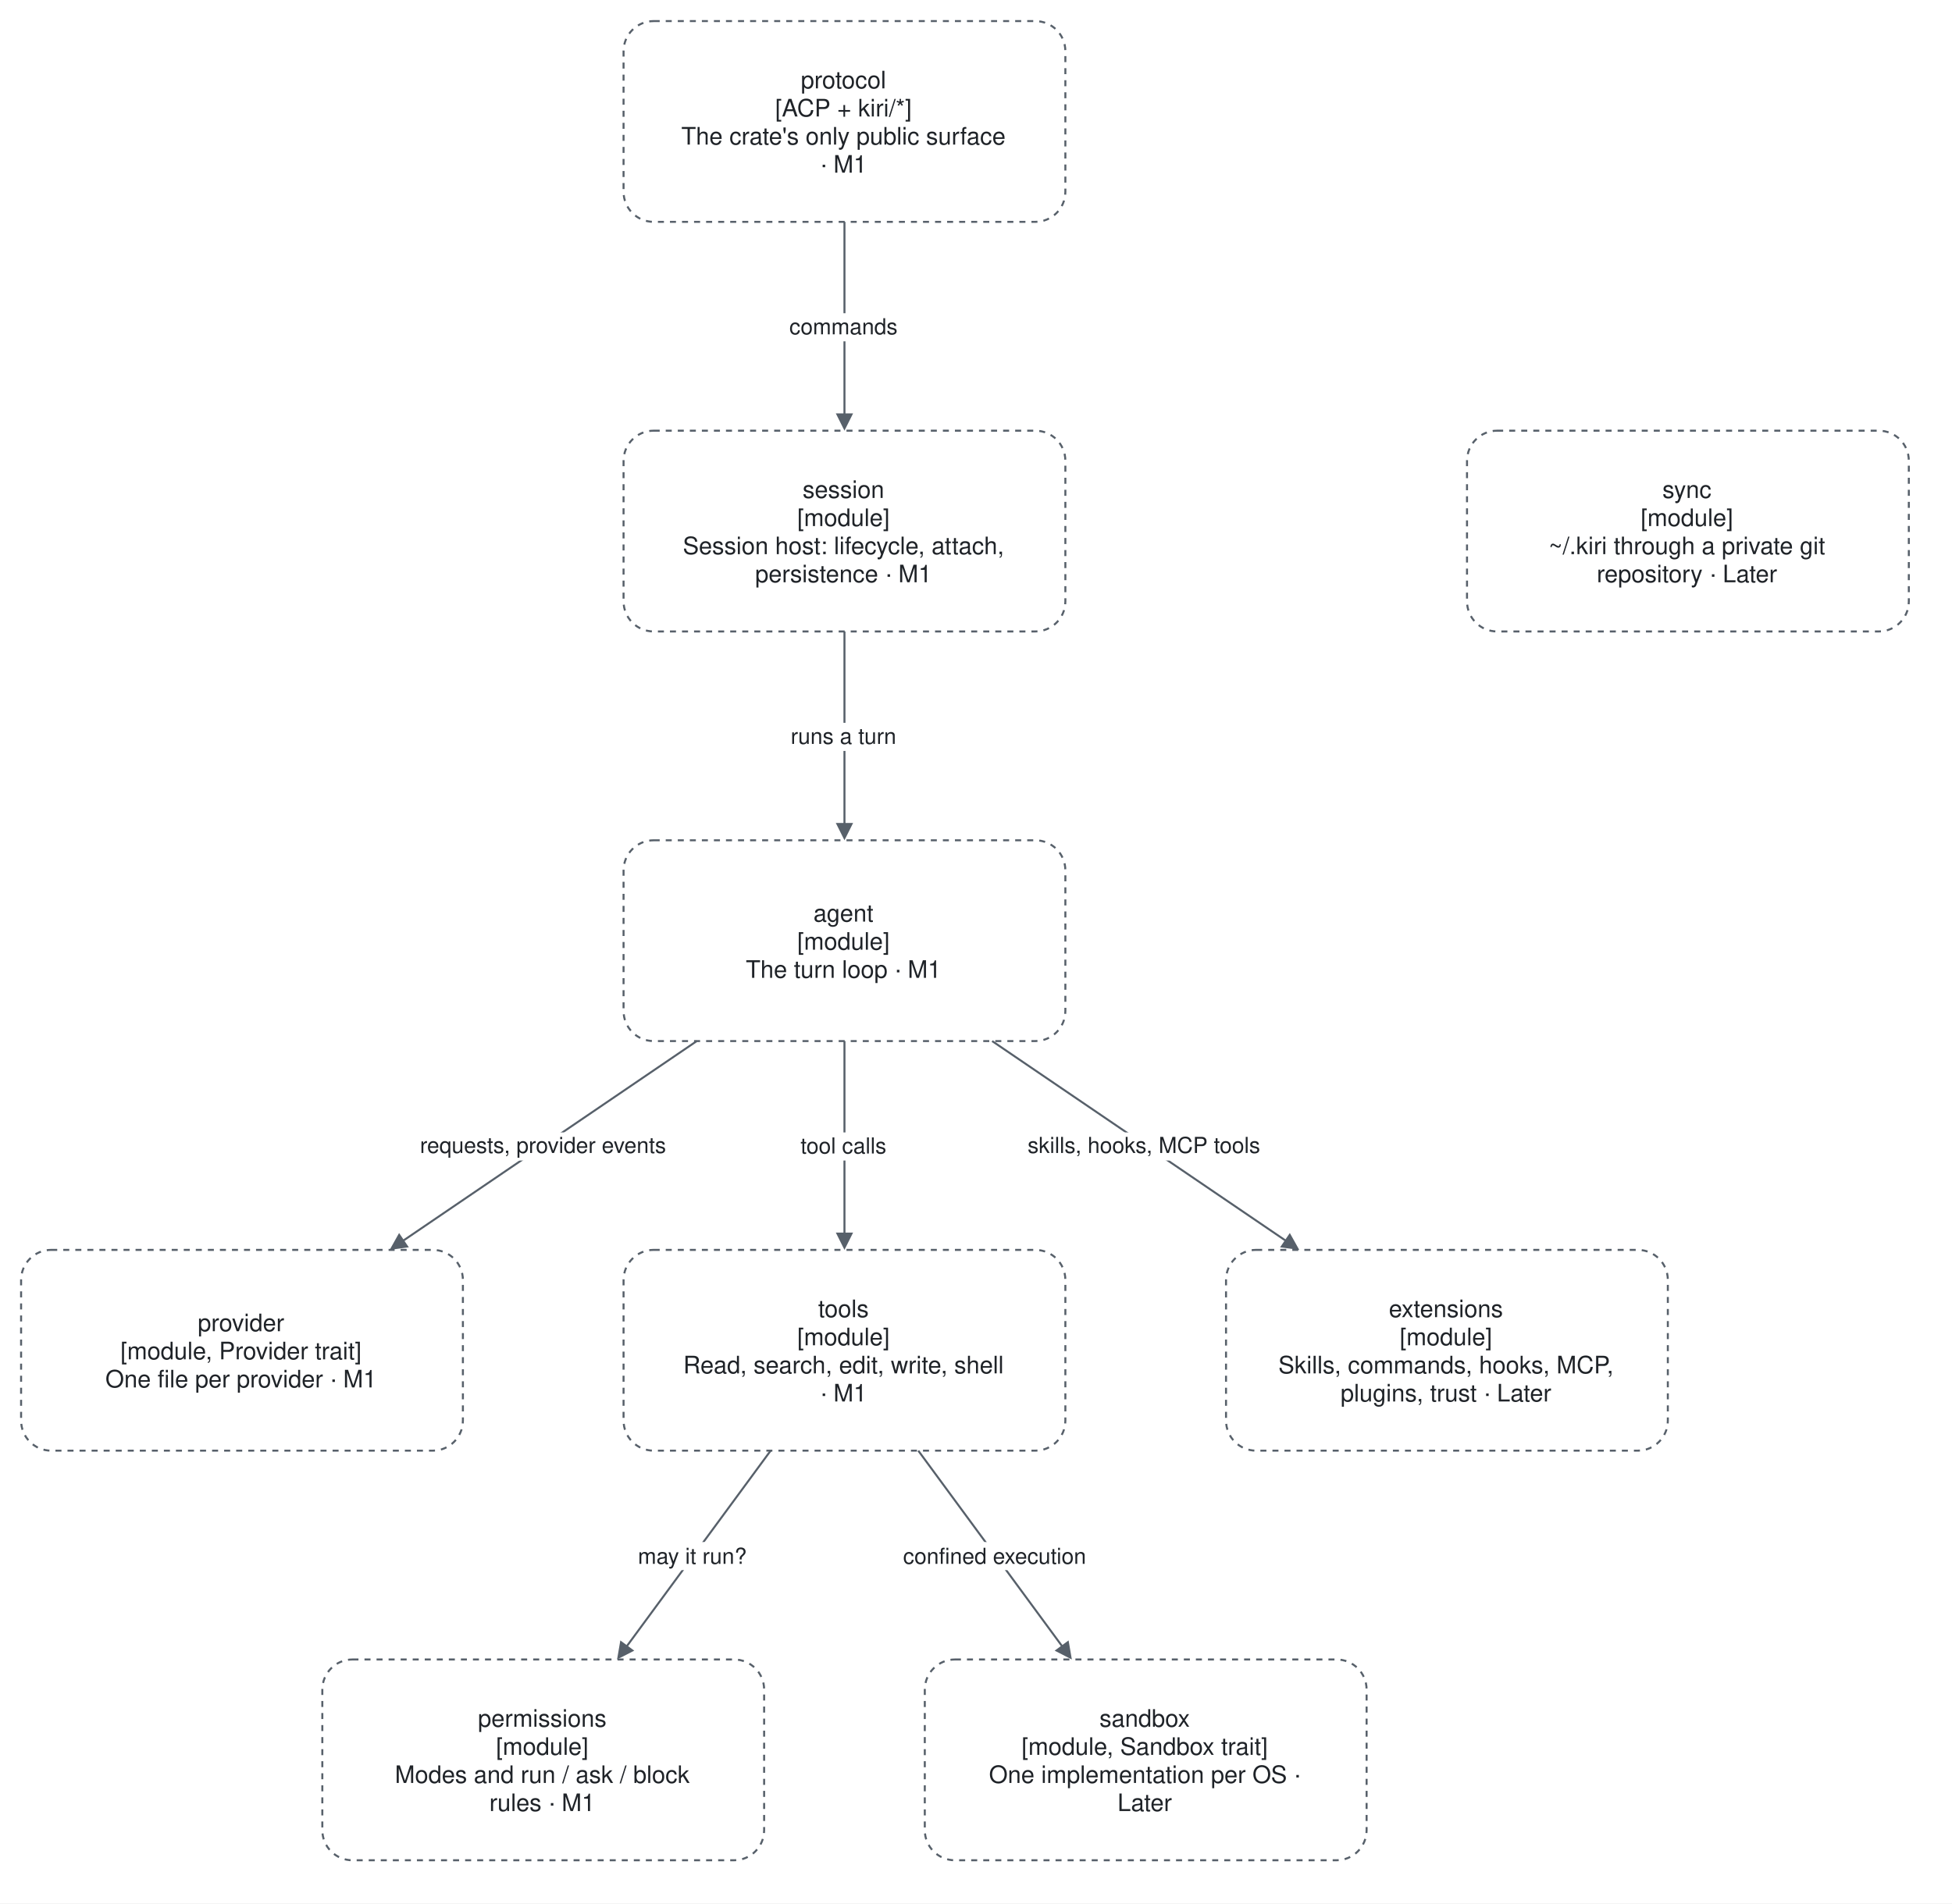
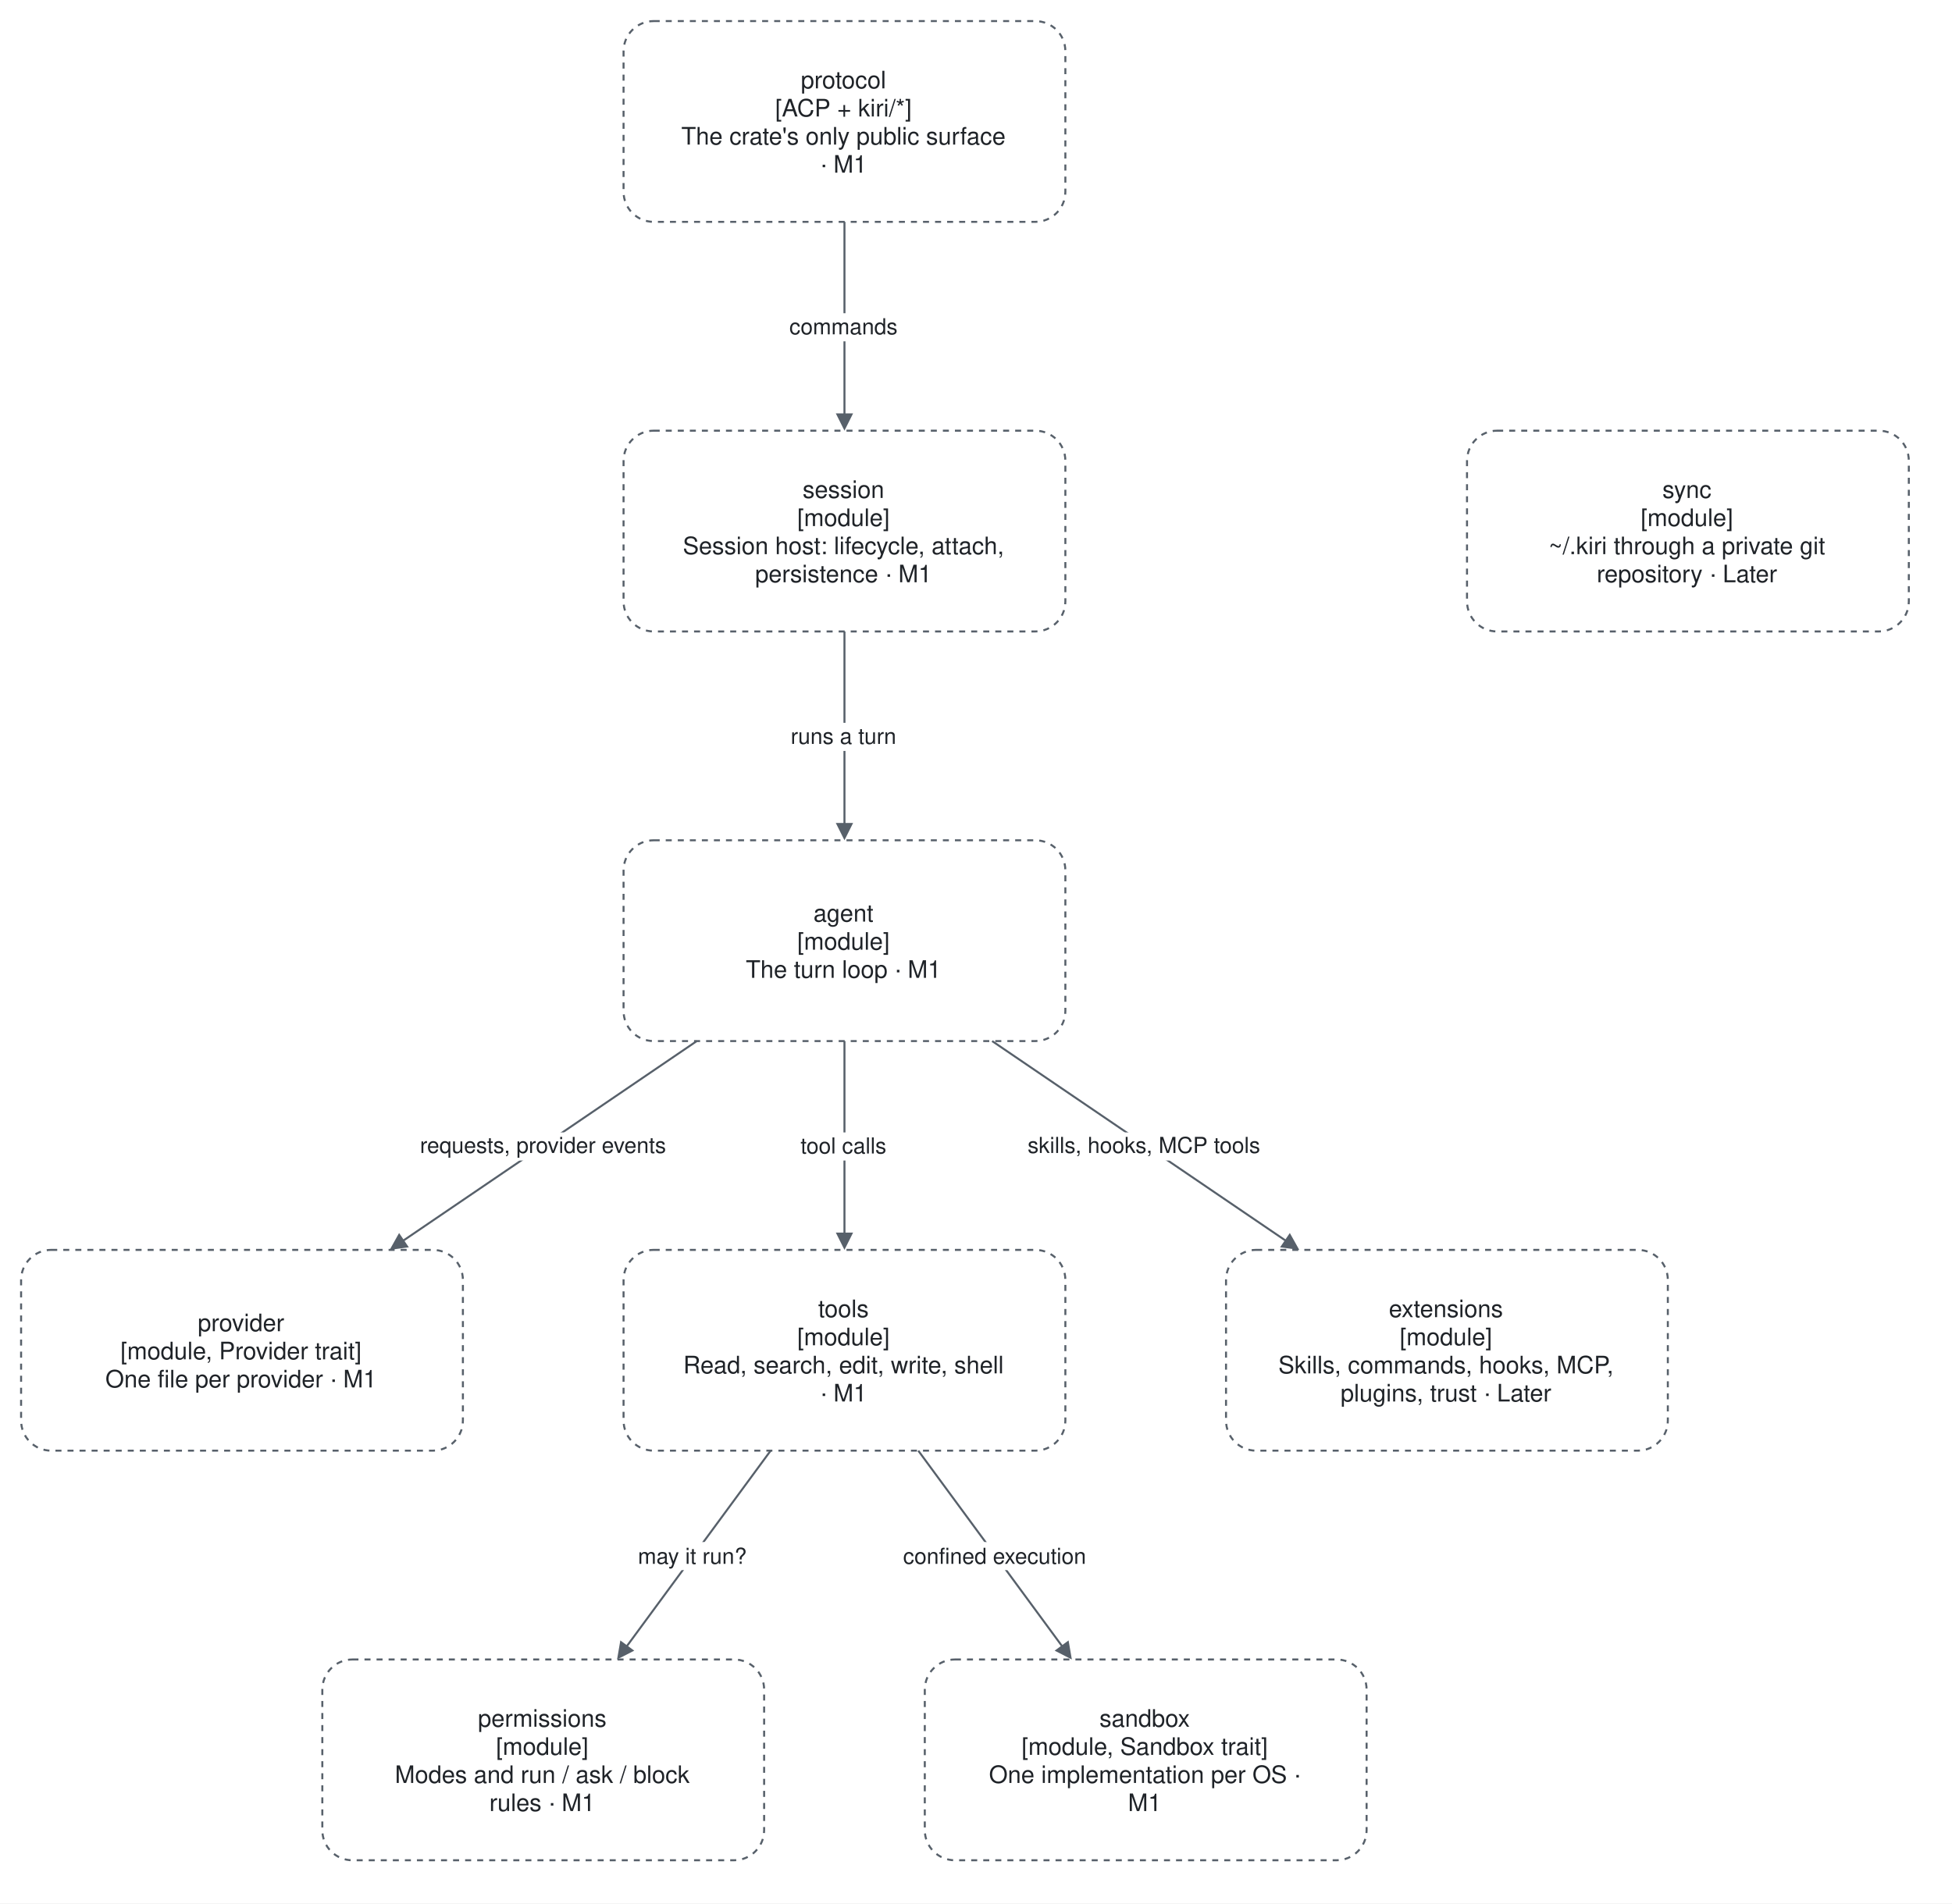
- <svg xmlns="http://www.w3.org/2000/svg" style="background: #ffffff; background-color: #ffffff; color-scheme: light;" version="1.1" width="972px" height="948px" viewBox="0 0 972 948" content="&lt;mxfile host=&quot;Electron&quot;&gt;&#10;  &lt;diagram name=&quot;components-kiri-core&quot; id=&quot;0&quot;&gt;&#10;    &lt;mxGraphModel grid=&quot;0&quot; gridSize=&quot;10&quot; guides=&quot;1&quot; tooltips=&quot;1&quot; connect=&quot;1&quot; arrows=&quot;1&quot; fold=&quot;0&quot; page=&quot;0&quot; pageScale=&quot;1&quot; pageWidth=&quot;827&quot; pageHeight=&quot;1169&quot; background=&quot;#ffffff&quot; math=&quot;0&quot; shadow=&quot;0&quot;&gt;&#10;      &lt;root&gt;&#10;        &lt;mxCell id=&quot;0&quot; /&gt;&#10;        &lt;mxCell id=&quot;1&quot; parent=&quot;0&quot; /&gt;&#10;        &lt;mxCell id=&quot;protocol&quot; parent=&quot;1&quot; style=&quot;rounded=1;html=0;dashed=1;fillColor=#FFFFFF;strokeColor=#57606A;fontColor=#1F2328;&quot; value=&quot;protocol&amp;#xa;[ACP + kiri/*]&amp;#xa;The crate&amp;#39;s only public surface&amp;#xa;· M1&quot; vertex=&quot;1&quot;&gt;&#10;          &lt;mxGeometry height=&quot;100&quot; width=&quot;220&quot; x=&quot;300&quot; as=&quot;geometry&quot; /&gt;&#10;        &lt;/mxCell&gt;&#10;        &lt;mxCell id=&quot;session&quot; parent=&quot;1&quot; style=&quot;rounded=1;html=0;dashed=1;fillColor=#FFFFFF;strokeColor=#57606A;fontColor=#1F2328;&quot; value=&quot;session&amp;#xa;[module]&amp;#xa;Session host: lifecycle, attach,&amp;#xa;persistence · M1&quot; vertex=&quot;1&quot;&gt;&#10;          &lt;mxGeometry height=&quot;100&quot; width=&quot;220&quot; x=&quot;300&quot; y=&quot;204&quot; as=&quot;geometry&quot; /&gt;&#10;        &lt;/mxCell&gt;&#10;        &lt;mxCell id=&quot;agent&quot; parent=&quot;1&quot; style=&quot;rounded=1;html=0;dashed=1;fillColor=#FFFFFF;strokeColor=#57606A;fontColor=#1F2328;&quot; value=&quot;agent&amp;#xa;[module]&amp;#xa;The turn loop · M1&quot; vertex=&quot;1&quot;&gt;&#10;          &lt;mxGeometry height=&quot;100&quot; width=&quot;220&quot; x=&quot;300&quot; y=&quot;408&quot; as=&quot;geometry&quot; /&gt;&#10;        &lt;/mxCell&gt;&#10;        &lt;mxCell id=&quot;provider&quot; parent=&quot;1&quot; style=&quot;rounded=1;html=0;dashed=1;fillColor=#FFFFFF;strokeColor=#57606A;fontColor=#1F2328;&quot; value=&quot;provider&amp;#xa;[module, Provider trait]&amp;#xa;One file per provider · M1&quot; vertex=&quot;1&quot;&gt;&#10;          &lt;mxGeometry height=&quot;100&quot; width=&quot;220&quot; y=&quot;612&quot; as=&quot;geometry&quot; /&gt;&#10;        &lt;/mxCell&gt;&#10;        &lt;mxCell id=&quot;tools&quot; parent=&quot;1&quot; style=&quot;rounded=1;html=0;dashed=1;fillColor=#FFFFFF;strokeColor=#57606A;fontColor=#1F2328;&quot; value=&quot;tools&amp;#xa;[module]&amp;#xa;Read, search, edit, write, shell&amp;#xa;· M1&quot; vertex=&quot;1&quot;&gt;&#10;          &lt;mxGeometry height=&quot;100&quot; width=&quot;220&quot; x=&quot;300&quot; y=&quot;612&quot; as=&quot;geometry&quot; /&gt;&#10;        &lt;/mxCell&gt;&#10;        &lt;mxCell id=&quot;extensions&quot; parent=&quot;1&quot; style=&quot;rounded=1;html=0;dashed=1;fillColor=#FFFFFF;strokeColor=#57606A;fontColor=#1F2328;&quot; value=&quot;extensions&amp;#xa;[module]&amp;#xa;Skills, commands, hooks, MCP,&amp;#xa;plugins, trust · Later&quot; vertex=&quot;1&quot;&gt;&#10;          &lt;mxGeometry height=&quot;100&quot; width=&quot;220&quot; x=&quot;600&quot; y=&quot;612&quot; as=&quot;geometry&quot; /&gt;&#10;        &lt;/mxCell&gt;&#10;        &lt;mxCell id=&quot;permissions&quot; parent=&quot;1&quot; style=&quot;rounded=1;html=0;dashed=1;fillColor=#FFFFFF;strokeColor=#57606A;fontColor=#1F2328;&quot; value=&quot;permissions&amp;#xa;[module]&amp;#xa;Modes and run / ask / block&amp;#xa;rules · M1&quot; vertex=&quot;1&quot;&gt;&#10;          &lt;mxGeometry height=&quot;100&quot; width=&quot;220&quot; x=&quot;150&quot; y=&quot;816&quot; as=&quot;geometry&quot; /&gt;&#10;        &lt;/mxCell&gt;&#10;        &lt;mxCell id=&quot;sandbox&quot; parent=&quot;1&quot; style=&quot;rounded=1;html=0;dashed=1;fillColor=#FFFFFF;strokeColor=#57606A;fontColor=#1F2328;&quot; value=&quot;sandbox&amp;#xa;[module, Sandbox trait]&amp;#xa;One implementation per OS ·&amp;#xa;Later&quot; vertex=&quot;1&quot;&gt;&#10;          &lt;mxGeometry height=&quot;100&quot; width=&quot;220&quot; x=&quot;450&quot; y=&quot;816&quot; as=&quot;geometry&quot; /&gt;&#10;        &lt;/mxCell&gt;&#10;        &lt;mxCell id=&quot;sync&quot; parent=&quot;1&quot; style=&quot;rounded=1;html=0;dashed=1;fillColor=#FFFFFF;strokeColor=#57606A;fontColor=#1F2328;&quot; value=&quot;sync&amp;#xa;[module]&amp;#xa;~/.kiri through a private git&amp;#xa;repository · Later&quot; vertex=&quot;1&quot;&gt;&#10;          &lt;mxGeometry height=&quot;100&quot; width=&quot;220&quot; x=&quot;720&quot; y=&quot;204&quot; as=&quot;geometry&quot; /&gt;&#10;        &lt;/mxCell&gt;&#10;        &lt;mxCell id=&quot;edge0&quot; edge=&quot;1&quot; parent=&quot;1&quot; source=&quot;protocol&quot; style=&quot;html=0;strokeColor=#57606A;fontColor=#1F2328;labelBackgroundColor=#FFFFFF;endArrow=block;&quot; target=&quot;session&quot; value=&quot;commands&quot;&gt;&#10;          &lt;mxGeometry relative=&quot;1&quot; as=&quot;geometry&quot; /&gt;&#10;        &lt;/mxCell&gt;&#10;        &lt;mxCell id=&quot;edge1&quot; edge=&quot;1&quot; parent=&quot;1&quot; source=&quot;session&quot; style=&quot;html=0;strokeColor=#57606A;fontColor=#1F2328;labelBackgroundColor=#FFFFFF;endArrow=block;&quot; target=&quot;agent&quot; value=&quot;runs a turn&quot;&gt;&#10;          &lt;mxGeometry relative=&quot;1&quot; as=&quot;geometry&quot; /&gt;&#10;        &lt;/mxCell&gt;&#10;        &lt;mxCell id=&quot;edge2&quot; edge=&quot;1&quot; parent=&quot;1&quot; source=&quot;agent&quot; style=&quot;html=0;strokeColor=#57606A;fontColor=#1F2328;labelBackgroundColor=#FFFFFF;endArrow=block;&quot; target=&quot;provider&quot; value=&quot;requests, provider events&quot;&gt;&#10;          &lt;mxGeometry relative=&quot;1&quot; as=&quot;geometry&quot; /&gt;&#10;        &lt;/mxCell&gt;&#10;        &lt;mxCell id=&quot;edge3&quot; edge=&quot;1&quot; parent=&quot;1&quot; source=&quot;agent&quot; style=&quot;html=0;strokeColor=#57606A;fontColor=#1F2328;labelBackgroundColor=#FFFFFF;endArrow=block;&quot; target=&quot;tools&quot; value=&quot;tool calls&quot;&gt;&#10;          &lt;mxGeometry relative=&quot;1&quot; as=&quot;geometry&quot; /&gt;&#10;        &lt;/mxCell&gt;&#10;        &lt;mxCell id=&quot;edge4&quot; edge=&quot;1&quot; parent=&quot;1&quot; source=&quot;agent&quot; style=&quot;html=0;strokeColor=#57606A;fontColor=#1F2328;labelBackgroundColor=#FFFFFF;endArrow=block;&quot; target=&quot;extensions&quot; value=&quot;skills, hooks, MCP tools&quot;&gt;&#10;          &lt;mxGeometry relative=&quot;1&quot; as=&quot;geometry&quot; /&gt;&#10;        &lt;/mxCell&gt;&#10;        &lt;mxCell id=&quot;edge5&quot; edge=&quot;1&quot; parent=&quot;1&quot; source=&quot;tools&quot; style=&quot;html=0;strokeColor=#57606A;fontColor=#1F2328;labelBackgroundColor=#FFFFFF;endArrow=block;&quot; target=&quot;permissions&quot; value=&quot;may it run?&quot;&gt;&#10;          &lt;mxGeometry relative=&quot;1&quot; as=&quot;geometry&quot; /&gt;&#10;        &lt;/mxCell&gt;&#10;        &lt;mxCell id=&quot;edge6&quot; edge=&quot;1&quot; parent=&quot;1&quot; source=&quot;tools&quot; style=&quot;html=0;strokeColor=#57606A;fontColor=#1F2328;labelBackgroundColor=#FFFFFF;endArrow=block;&quot; target=&quot;sandbox&quot; value=&quot;confined execution&quot;&gt;&#10;          &lt;mxGeometry relative=&quot;1&quot; as=&quot;geometry&quot; /&gt;&#10;        &lt;/mxCell&gt;&#10;      &lt;/root&gt;&#10;    &lt;/mxGraphModel&gt;&#10;  &lt;/diagram&gt;&#10;&lt;/mxfile&gt;&#10;">
+ <svg xmlns="http://www.w3.org/2000/svg" style="background: #ffffff; background-color: #ffffff; color-scheme: light;" version="1.1" width="972px" height="948px" viewBox="0 0 972 948" content="&lt;mxfile host=&quot;Electron&quot;&gt;&#10;  &lt;diagram name=&quot;components-kiri-core&quot; id=&quot;0&quot;&gt;&#10;    &lt;mxGraphModel grid=&quot;0&quot; gridSize=&quot;10&quot; guides=&quot;1&quot; tooltips=&quot;1&quot; connect=&quot;1&quot; arrows=&quot;1&quot; fold=&quot;0&quot; page=&quot;0&quot; pageScale=&quot;1&quot; pageWidth=&quot;827&quot; pageHeight=&quot;1169&quot; background=&quot;#ffffff&quot; math=&quot;0&quot; shadow=&quot;0&quot;&gt;&#10;      &lt;root&gt;&#10;        &lt;mxCell id=&quot;0&quot; /&gt;&#10;        &lt;mxCell id=&quot;1&quot; parent=&quot;0&quot; /&gt;&#10;        &lt;mxCell id=&quot;protocol&quot; parent=&quot;1&quot; style=&quot;rounded=1;html=0;dashed=1;fillColor=#FFFFFF;strokeColor=#57606A;fontColor=#1F2328;&quot; value=&quot;protocol&amp;#xa;[ACP + kiri/*]&amp;#xa;The crate&amp;#39;s only public surface&amp;#xa;· M1&quot; vertex=&quot;1&quot;&gt;&#10;          &lt;mxGeometry height=&quot;100&quot; width=&quot;220&quot; x=&quot;300&quot; as=&quot;geometry&quot; /&gt;&#10;        &lt;/mxCell&gt;&#10;        &lt;mxCell id=&quot;session&quot; parent=&quot;1&quot; style=&quot;rounded=1;html=0;dashed=1;fillColor=#FFFFFF;strokeColor=#57606A;fontColor=#1F2328;&quot; value=&quot;session&amp;#xa;[module]&amp;#xa;Session host: lifecycle, attach,&amp;#xa;persistence · M1&quot; vertex=&quot;1&quot;&gt;&#10;          &lt;mxGeometry height=&quot;100&quot; width=&quot;220&quot; x=&quot;300&quot; y=&quot;204&quot; as=&quot;geometry&quot; /&gt;&#10;        &lt;/mxCell&gt;&#10;        &lt;mxCell id=&quot;agent&quot; parent=&quot;1&quot; style=&quot;rounded=1;html=0;dashed=1;fillColor=#FFFFFF;strokeColor=#57606A;fontColor=#1F2328;&quot; value=&quot;agent&amp;#xa;[module]&amp;#xa;The turn loop · M1&quot; vertex=&quot;1&quot;&gt;&#10;          &lt;mxGeometry height=&quot;100&quot; width=&quot;220&quot; x=&quot;300&quot; y=&quot;408&quot; as=&quot;geometry&quot; /&gt;&#10;        &lt;/mxCell&gt;&#10;        &lt;mxCell id=&quot;provider&quot; parent=&quot;1&quot; style=&quot;rounded=1;html=0;dashed=1;fillColor=#FFFFFF;strokeColor=#57606A;fontColor=#1F2328;&quot; value=&quot;provider&amp;#xa;[module, Provider trait]&amp;#xa;One file per provider · M1&quot; vertex=&quot;1&quot;&gt;&#10;          &lt;mxGeometry height=&quot;100&quot; width=&quot;220&quot; y=&quot;612&quot; as=&quot;geometry&quot; /&gt;&#10;        &lt;/mxCell&gt;&#10;        &lt;mxCell id=&quot;tools&quot; parent=&quot;1&quot; style=&quot;rounded=1;html=0;dashed=1;fillColor=#FFFFFF;strokeColor=#57606A;fontColor=#1F2328;&quot; value=&quot;tools&amp;#xa;[module]&amp;#xa;Read, search, edit, write, shell&amp;#xa;· M1&quot; vertex=&quot;1&quot;&gt;&#10;          &lt;mxGeometry height=&quot;100&quot; width=&quot;220&quot; x=&quot;300&quot; y=&quot;612&quot; as=&quot;geometry&quot; /&gt;&#10;        &lt;/mxCell&gt;&#10;        &lt;mxCell id=&quot;extensions&quot; parent=&quot;1&quot; style=&quot;rounded=1;html=0;dashed=1;fillColor=#FFFFFF;strokeColor=#57606A;fontColor=#1F2328;&quot; value=&quot;extensions&amp;#xa;[module]&amp;#xa;Skills, commands, hooks, MCP,&amp;#xa;plugins, trust · Later&quot; vertex=&quot;1&quot;&gt;&#10;          &lt;mxGeometry height=&quot;100&quot; width=&quot;220&quot; x=&quot;600&quot; y=&quot;612&quot; as=&quot;geometry&quot; /&gt;&#10;        &lt;/mxCell&gt;&#10;        &lt;mxCell id=&quot;permissions&quot; parent=&quot;1&quot; style=&quot;rounded=1;html=0;dashed=1;fillColor=#FFFFFF;strokeColor=#57606A;fontColor=#1F2328;&quot; value=&quot;permissions&amp;#xa;[module]&amp;#xa;Modes and run / ask / block&amp;#xa;rules · M1&quot; vertex=&quot;1&quot;&gt;&#10;          &lt;mxGeometry height=&quot;100&quot; width=&quot;220&quot; x=&quot;150&quot; y=&quot;816&quot; as=&quot;geometry&quot; /&gt;&#10;        &lt;/mxCell&gt;&#10;        &lt;mxCell id=&quot;sandbox&quot; parent=&quot;1&quot; style=&quot;rounded=1;html=0;dashed=1;fillColor=#FFFFFF;strokeColor=#57606A;fontColor=#1F2328;&quot; value=&quot;sandbox&amp;#xa;[module, Sandbox trait]&amp;#xa;One implementation per OS ·&amp;#xa;M1&quot; vertex=&quot;1&quot;&gt;&#10;          &lt;mxGeometry height=&quot;100&quot; width=&quot;220&quot; x=&quot;450&quot; y=&quot;816&quot; as=&quot;geometry&quot; /&gt;&#10;        &lt;/mxCell&gt;&#10;        &lt;mxCell id=&quot;sync&quot; parent=&quot;1&quot; style=&quot;rounded=1;html=0;dashed=1;fillColor=#FFFFFF;strokeColor=#57606A;fontColor=#1F2328;&quot; value=&quot;sync&amp;#xa;[module]&amp;#xa;~/.kiri through a private git&amp;#xa;repository · Later&quot; vertex=&quot;1&quot;&gt;&#10;          &lt;mxGeometry height=&quot;100&quot; width=&quot;220&quot; x=&quot;720&quot; y=&quot;204&quot; as=&quot;geometry&quot; /&gt;&#10;        &lt;/mxCell&gt;&#10;        &lt;mxCell id=&quot;edge0&quot; edge=&quot;1&quot; parent=&quot;1&quot; source=&quot;protocol&quot; style=&quot;html=0;strokeColor=#57606A;fontColor=#1F2328;labelBackgroundColor=#FFFFFF;endArrow=block;&quot; target=&quot;session&quot; value=&quot;commands&quot;&gt;&#10;          &lt;mxGeometry relative=&quot;1&quot; as=&quot;geometry&quot; /&gt;&#10;        &lt;/mxCell&gt;&#10;        &lt;mxCell id=&quot;edge1&quot; edge=&quot;1&quot; parent=&quot;1&quot; source=&quot;session&quot; style=&quot;html=0;strokeColor=#57606A;fontColor=#1F2328;labelBackgroundColor=#FFFFFF;endArrow=block;&quot; target=&quot;agent&quot; value=&quot;runs a turn&quot;&gt;&#10;          &lt;mxGeometry relative=&quot;1&quot; as=&quot;geometry&quot; /&gt;&#10;        &lt;/mxCell&gt;&#10;        &lt;mxCell id=&quot;edge2&quot; edge=&quot;1&quot; parent=&quot;1&quot; source=&quot;agent&quot; style=&quot;html=0;strokeColor=#57606A;fontColor=#1F2328;labelBackgroundColor=#FFFFFF;endArrow=block;&quot; target=&quot;provider&quot; value=&quot;requests, provider events&quot;&gt;&#10;          &lt;mxGeometry relative=&quot;1&quot; as=&quot;geometry&quot; /&gt;&#10;        &lt;/mxCell&gt;&#10;        &lt;mxCell id=&quot;edge3&quot; edge=&quot;1&quot; parent=&quot;1&quot; source=&quot;agent&quot; style=&quot;html=0;strokeColor=#57606A;fontColor=#1F2328;labelBackgroundColor=#FFFFFF;endArrow=block;&quot; target=&quot;tools&quot; value=&quot;tool calls&quot;&gt;&#10;          &lt;mxGeometry relative=&quot;1&quot; as=&quot;geometry&quot; /&gt;&#10;        &lt;/mxCell&gt;&#10;        &lt;mxCell id=&quot;edge4&quot; edge=&quot;1&quot; parent=&quot;1&quot; source=&quot;agent&quot; style=&quot;html=0;strokeColor=#57606A;fontColor=#1F2328;labelBackgroundColor=#FFFFFF;endArrow=block;&quot; target=&quot;extensions&quot; value=&quot;skills, hooks, MCP tools&quot;&gt;&#10;          &lt;mxGeometry relative=&quot;1&quot; as=&quot;geometry&quot; /&gt;&#10;        &lt;/mxCell&gt;&#10;        &lt;mxCell id=&quot;edge5&quot; edge=&quot;1&quot; parent=&quot;1&quot; source=&quot;tools&quot; style=&quot;html=0;strokeColor=#57606A;fontColor=#1F2328;labelBackgroundColor=#FFFFFF;endArrow=block;&quot; target=&quot;permissions&quot; value=&quot;may it run?&quot;&gt;&#10;          &lt;mxGeometry relative=&quot;1&quot; as=&quot;geometry&quot; /&gt;&#10;        &lt;/mxCell&gt;&#10;        &lt;mxCell id=&quot;edge6&quot; edge=&quot;1&quot; parent=&quot;1&quot; source=&quot;tools&quot; style=&quot;html=0;strokeColor=#57606A;fontColor=#1F2328;labelBackgroundColor=#FFFFFF;endArrow=block;&quot; target=&quot;sandbox&quot; value=&quot;confined execution&quot;&gt;&#10;          &lt;mxGeometry relative=&quot;1&quot; as=&quot;geometry&quot; /&gt;&#10;        &lt;/mxCell&gt;&#10;      &lt;/root&gt;&#10;    &lt;/mxGraphModel&gt;&#10;  &lt;/diagram&gt;&#10;&lt;/mxfile&gt;&#10;">
  <defs />
  <rect fill="#ffffff" width="100%" height="100%" x="0" y="0" style="fill: rgb(255, 255, 255);" />
  <g>
    <g data-cell-id="0">
      <g data-cell-id="1">
        <g data-cell-id="protocol">
          <g transform="translate(0.5,0.5)">
            <rect x="310" y="10" width="220" height="100" rx="15" ry="15" fill="#ffffff" stroke="#57606a" stroke-dasharray="3 3" pointer-events="all" style="fill: rgb(255, 255, 255); stroke: rgb(87, 96, 106);" />
          </g>
          <g>
            <g fill="#1F2328" font-family="Helvetica" text-anchor="middle" font-size="12px" style="fill: rgb(31, 35, 40);">
              <text x="420" y="44">protocol</text>
              <text x="420" y="58">[ACP + kiri/*]</text>
              <text x="420" y="72">The crate's only public surface</text>
              <text x="420" y="86">· M1</text>
            </g>
          </g>
        </g>
        <g data-cell-id="session">
          <g transform="translate(0.5,0.5)">
            <rect x="310" y="214" width="220" height="100" rx="15" ry="15" fill="#ffffff" stroke="#57606a" stroke-dasharray="3 3" pointer-events="all" style="fill: rgb(255, 255, 255); stroke: rgb(87, 96, 106);" />
          </g>
          <g>
            <g fill="#1F2328" font-family="Helvetica" text-anchor="middle" font-size="12px" style="fill: rgb(31, 35, 40);">
              <text x="420" y="248">session</text>
              <text x="420" y="262">[module]</text>
              <text x="420" y="276">Session host: lifecycle, attach,</text>
              <text x="420" y="290">persistence · M1</text>
            </g>
          </g>
        </g>
        <g data-cell-id="agent">
          <g transform="translate(0.5,0.5)">
            <rect x="310" y="418" width="220" height="100" rx="15" ry="15" fill="#ffffff" stroke="#57606a" stroke-dasharray="3 3" pointer-events="all" style="fill: rgb(255, 255, 255); stroke: rgb(87, 96, 106);" />
          </g>
          <g>
            <g fill="#1F2328" font-family="Helvetica" text-anchor="middle" font-size="12px" style="fill: rgb(31, 35, 40);">
              <text x="420" y="459">agent</text>
              <text x="420" y="473">[module]</text>
              <text x="420" y="487">The turn loop · M1</text>
            </g>
          </g>
        </g>
        <g data-cell-id="provider">
          <g transform="translate(0.5,0.5)">
            <rect x="10" y="622" width="220" height="100" rx="15" ry="15" fill="#ffffff" stroke="#57606a" stroke-dasharray="3 3" pointer-events="all" style="fill: rgb(255, 255, 255); stroke: rgb(87, 96, 106);" />
          </g>
          <g>
            <g fill="#1F2328" font-family="Helvetica" text-anchor="middle" font-size="12px" style="fill: rgb(31, 35, 40);">
              <text x="120" y="663">provider</text>
              <text x="120" y="677">[module, Provider trait]</text>
              <text x="120" y="691">One file per provider · M1</text>
            </g>
          </g>
        </g>
        <g data-cell-id="tools">
          <g transform="translate(0.5,0.5)">
            <rect x="310" y="622" width="220" height="100" rx="15" ry="15" fill="#ffffff" stroke="#57606a" stroke-dasharray="3 3" pointer-events="all" style="fill: rgb(255, 255, 255); stroke: rgb(87, 96, 106);" />
          </g>
          <g>
            <g fill="#1F2328" font-family="Helvetica" text-anchor="middle" font-size="12px" style="fill: rgb(31, 35, 40);">
              <text x="420" y="656">tools</text>
              <text x="420" y="670">[module]</text>
              <text x="420" y="684">Read, search, edit, write, shell</text>
              <text x="420" y="698">· M1</text>
            </g>
          </g>
        </g>
        <g data-cell-id="extensions">
          <g transform="translate(0.5,0.5)">
            <rect x="610" y="622" width="220" height="100" rx="15" ry="15" fill="#ffffff" stroke="#57606a" stroke-dasharray="3 3" pointer-events="all" style="fill: rgb(255, 255, 255); stroke: rgb(87, 96, 106);" />
          </g>
          <g>
            <g fill="#1F2328" font-family="Helvetica" text-anchor="middle" font-size="12px" style="fill: rgb(31, 35, 40);">
              <text x="720" y="656">extensions</text>
              <text x="720" y="670">[module]</text>
              <text x="720" y="684">Skills, commands, hooks, MCP,</text>
              <text x="720" y="698">plugins, trust · Later</text>
            </g>
          </g>
        </g>
        <g data-cell-id="permissions">
          <g transform="translate(0.5,0.5)">
            <rect x="160" y="826" width="220" height="100" rx="15" ry="15" fill="#ffffff" stroke="#57606a" stroke-dasharray="3 3" pointer-events="all" style="fill: rgb(255, 255, 255); stroke: rgb(87, 96, 106);" />
          </g>
          <g>
            <g fill="#1F2328" font-family="Helvetica" text-anchor="middle" font-size="12px" style="fill: rgb(31, 35, 40);">
              <text x="270" y="860">permissions</text>
              <text x="270" y="874">[module]</text>
              <text x="270" y="888">Modes and run / ask / block</text>
              <text x="270" y="902">rules · M1</text>
            </g>
          </g>
        </g>
        <g data-cell-id="sandbox">
          <g transform="translate(0.5,0.5)">
            <rect x="460" y="826" width="220" height="100" rx="15" ry="15" fill="#ffffff" stroke="#57606a" stroke-dasharray="3 3" pointer-events="all" style="fill: rgb(255, 255, 255); stroke: rgb(87, 96, 106);" />
          </g>
          <g>
            <g fill="#1F2328" font-family="Helvetica" text-anchor="middle" font-size="12px" style="fill: rgb(31, 35, 40);">
              <text x="570" y="860">sandbox</text>
              <text x="570" y="874">[module, Sandbox trait]</text>
              <text x="570" y="888">One implementation per OS ·</text>
-               <text x="570" y="902">Later</text>
+               <text x="570" y="902">M1</text>
            </g>
          </g>
        </g>
        <g data-cell-id="sync">
          <g transform="translate(0.5,0.5)">
            <rect x="730" y="214" width="220" height="100" rx="15" ry="15" fill="#ffffff" stroke="#57606a" stroke-dasharray="3 3" pointer-events="all" style="fill: rgb(255, 255, 255); stroke: rgb(87, 96, 106);" />
          </g>
          <g>
            <g fill="#1F2328" font-family="Helvetica" text-anchor="middle" font-size="12px" style="fill: rgb(31, 35, 40);">
              <text x="840" y="248">sync</text>
              <text x="840" y="262">[module]</text>
              <text x="840" y="276">~/.kiri through a private git</text>
              <text x="840" y="290">repository · Later</text>
            </g>
          </g>
        </g>
        <g data-cell-id="edge0">
          <g transform="translate(0.5,0.5)">
            <path d="M 420 110 L 420 205.88" fill="none" stroke="#57606a" stroke-miterlimit="10" pointer-events="stroke" style="stroke: rgb(87, 96, 106);" />
            <path d="M 420 212.88 L 416.5 205.88 L 423.5 205.88 Z" fill="#57606a" stroke="#57606a" stroke-miterlimit="10" pointer-events="all" style="fill: rgb(87, 96, 106); stroke: rgb(87, 96, 106);" />
          </g>
          <g>
            <g fill="#1F2328" font-family="Helvetica" text-anchor="middle" font-size="11px" style="fill: rgb(31, 35, 40);">
              <rect fill="#FFFFFF" stroke="none" x="393" y="156" width="56" height="14" stroke-width="0" style="fill: rgb(255, 255, 255);" />
              <text x="420" y="166.5">commands</text>
            </g>
          </g>
        </g>
        <g data-cell-id="edge1">
          <g transform="translate(0.5,0.5)">
            <path d="M 420 314 L 420 409.88" fill="none" stroke="#57606a" stroke-miterlimit="10" pointer-events="stroke" style="stroke: rgb(87, 96, 106);" />
            <path d="M 420 416.88 L 416.5 409.88 L 423.5 409.88 Z" fill="#57606a" stroke="#57606a" stroke-miterlimit="10" pointer-events="all" style="fill: rgb(87, 96, 106); stroke: rgb(87, 96, 106);" />
          </g>
          <g>
            <g fill="#1F2328" font-family="Helvetica" text-anchor="middle" font-size="11px" style="fill: rgb(31, 35, 40);">
              <rect fill="#FFFFFF" stroke="none" x="393" y="360" width="55" height="14" stroke-width="0" style="fill: rgb(255, 255, 255);" />
              <text x="420" y="370.5">runs a turn</text>
            </g>
          </g>
        </g>
        <g data-cell-id="edge2">
          <g transform="translate(0.5,0.5)">
            <path d="M 346.47 518 L 200.24 617.44" fill="none" stroke="#57606a" stroke-miterlimit="10" pointer-events="stroke" style="stroke: rgb(87, 96, 106);" />
            <path d="M 194.45 621.37 L 198.27 614.54 L 202.21 620.33 Z" fill="#57606a" stroke="#57606a" stroke-miterlimit="10" pointer-events="all" style="fill: rgb(87, 96, 106); stroke: rgb(87, 96, 106);" />
          </g>
          <g>
            <g fill="#1F2328" font-family="Helvetica" text-anchor="middle" font-size="11px" style="fill: rgb(31, 35, 40);">
              <rect fill="#FFFFFF" stroke="none" x="208" y="564" width="126" height="14" stroke-width="0" style="fill: rgb(255, 255, 255);" />
              <text x="270.39" y="574.23">requests, provider events</text>
            </g>
          </g>
        </g>
        <g data-cell-id="edge3">
          <g transform="translate(0.5,0.5)">
            <path d="M 420 518 L 420 613.88" fill="none" stroke="#57606a" stroke-miterlimit="10" pointer-events="stroke" style="stroke: rgb(87, 96, 106);" />
            <path d="M 420 620.88 L 416.5 613.88 L 423.5 613.88 Z" fill="#57606a" stroke="#57606a" stroke-miterlimit="10" pointer-events="all" style="fill: rgb(87, 96, 106); stroke: rgb(87, 96, 106);" />
          </g>
          <g>
            <g fill="#1F2328" font-family="Helvetica" text-anchor="middle" font-size="11px" style="fill: rgb(31, 35, 40);">
              <rect fill="#FFFFFF" stroke="none" x="398" y="564" width="45" height="14" stroke-width="0" style="fill: rgb(255, 255, 255);" />
              <text x="420" y="574.5">tool calls</text>
            </g>
          </g>
        </g>
        <g data-cell-id="edge4">
          <g transform="translate(0.5,0.5)">
            <path d="M 493.53 518 L 639.76 617.44" fill="none" stroke="#57606a" stroke-miterlimit="10" pointer-events="stroke" style="stroke: rgb(87, 96, 106);" />
            <path d="M 645.55 621.37 L 637.79 620.33 L 641.73 614.54 Z" fill="#57606a" stroke="#57606a" stroke-miterlimit="10" pointer-events="all" style="fill: rgb(87, 96, 106); stroke: rgb(87, 96, 106);" />
          </g>
          <g>
            <g fill="#1F2328" font-family="Helvetica" text-anchor="middle" font-size="11px" style="fill: rgb(31, 35, 40);">
              <rect fill="#FFFFFF" stroke="none" x="511" y="564" width="118" height="14" stroke-width="0" style="fill: rgb(255, 255, 255);" />
              <text x="569.61" y="574.23">skills, hooks, MCP tools</text>
            </g>
          </g>
        </g>
        <g data-cell-id="edge5">
          <g transform="translate(0.5,0.5)">
            <path d="M 383.24 722 L 311.57 819.46" fill="none" stroke="#57606a" stroke-miterlimit="10" pointer-events="stroke" style="stroke: rgb(87, 96, 106);" />
            <path d="M 307.43 825.1 L 308.75 817.39 L 314.39 821.53 Z" fill="#57606a" stroke="#57606a" stroke-miterlimit="10" pointer-events="all" style="fill: rgb(87, 96, 106); stroke: rgb(87, 96, 106);" />
          </g>
          <g>
            <g fill="#1F2328" font-family="Helvetica" text-anchor="middle" font-size="11px" style="fill: rgb(31, 35, 40);">
              <rect fill="#FFFFFF" stroke="none" x="317" y="768" width="56" height="14" stroke-width="0" style="fill: rgb(255, 255, 255);" />
              <text x="344.73" y="778.87">may it run?</text>
            </g>
          </g>
        </g>
        <g data-cell-id="edge6">
          <g transform="translate(0.5,0.5)">
            <path d="M 456.76 722 L 528.43 819.46" fill="none" stroke="#57606a" stroke-miterlimit="10" pointer-events="stroke" style="stroke: rgb(87, 96, 106);" />
            <path d="M 532.57 825.1 L 525.61 821.53 L 531.25 817.39 Z" fill="#57606a" stroke="#57606a" stroke-miterlimit="10" pointer-events="all" style="fill: rgb(87, 96, 106); stroke: rgb(87, 96, 106);" />
          </g>
          <g>
            <g fill="#1F2328" font-family="Helvetica" text-anchor="middle" font-size="11px" style="fill: rgb(31, 35, 40);">
              <rect fill="#FFFFFF" stroke="none" x="449" y="768" width="94" height="14" stroke-width="0" style="fill: rgb(255, 255, 255);" />
              <text x="495.27" y="778.87">confined execution</text>
            </g>
          </g>
        </g>
      </g>
    </g>
  </g>
</svg>
